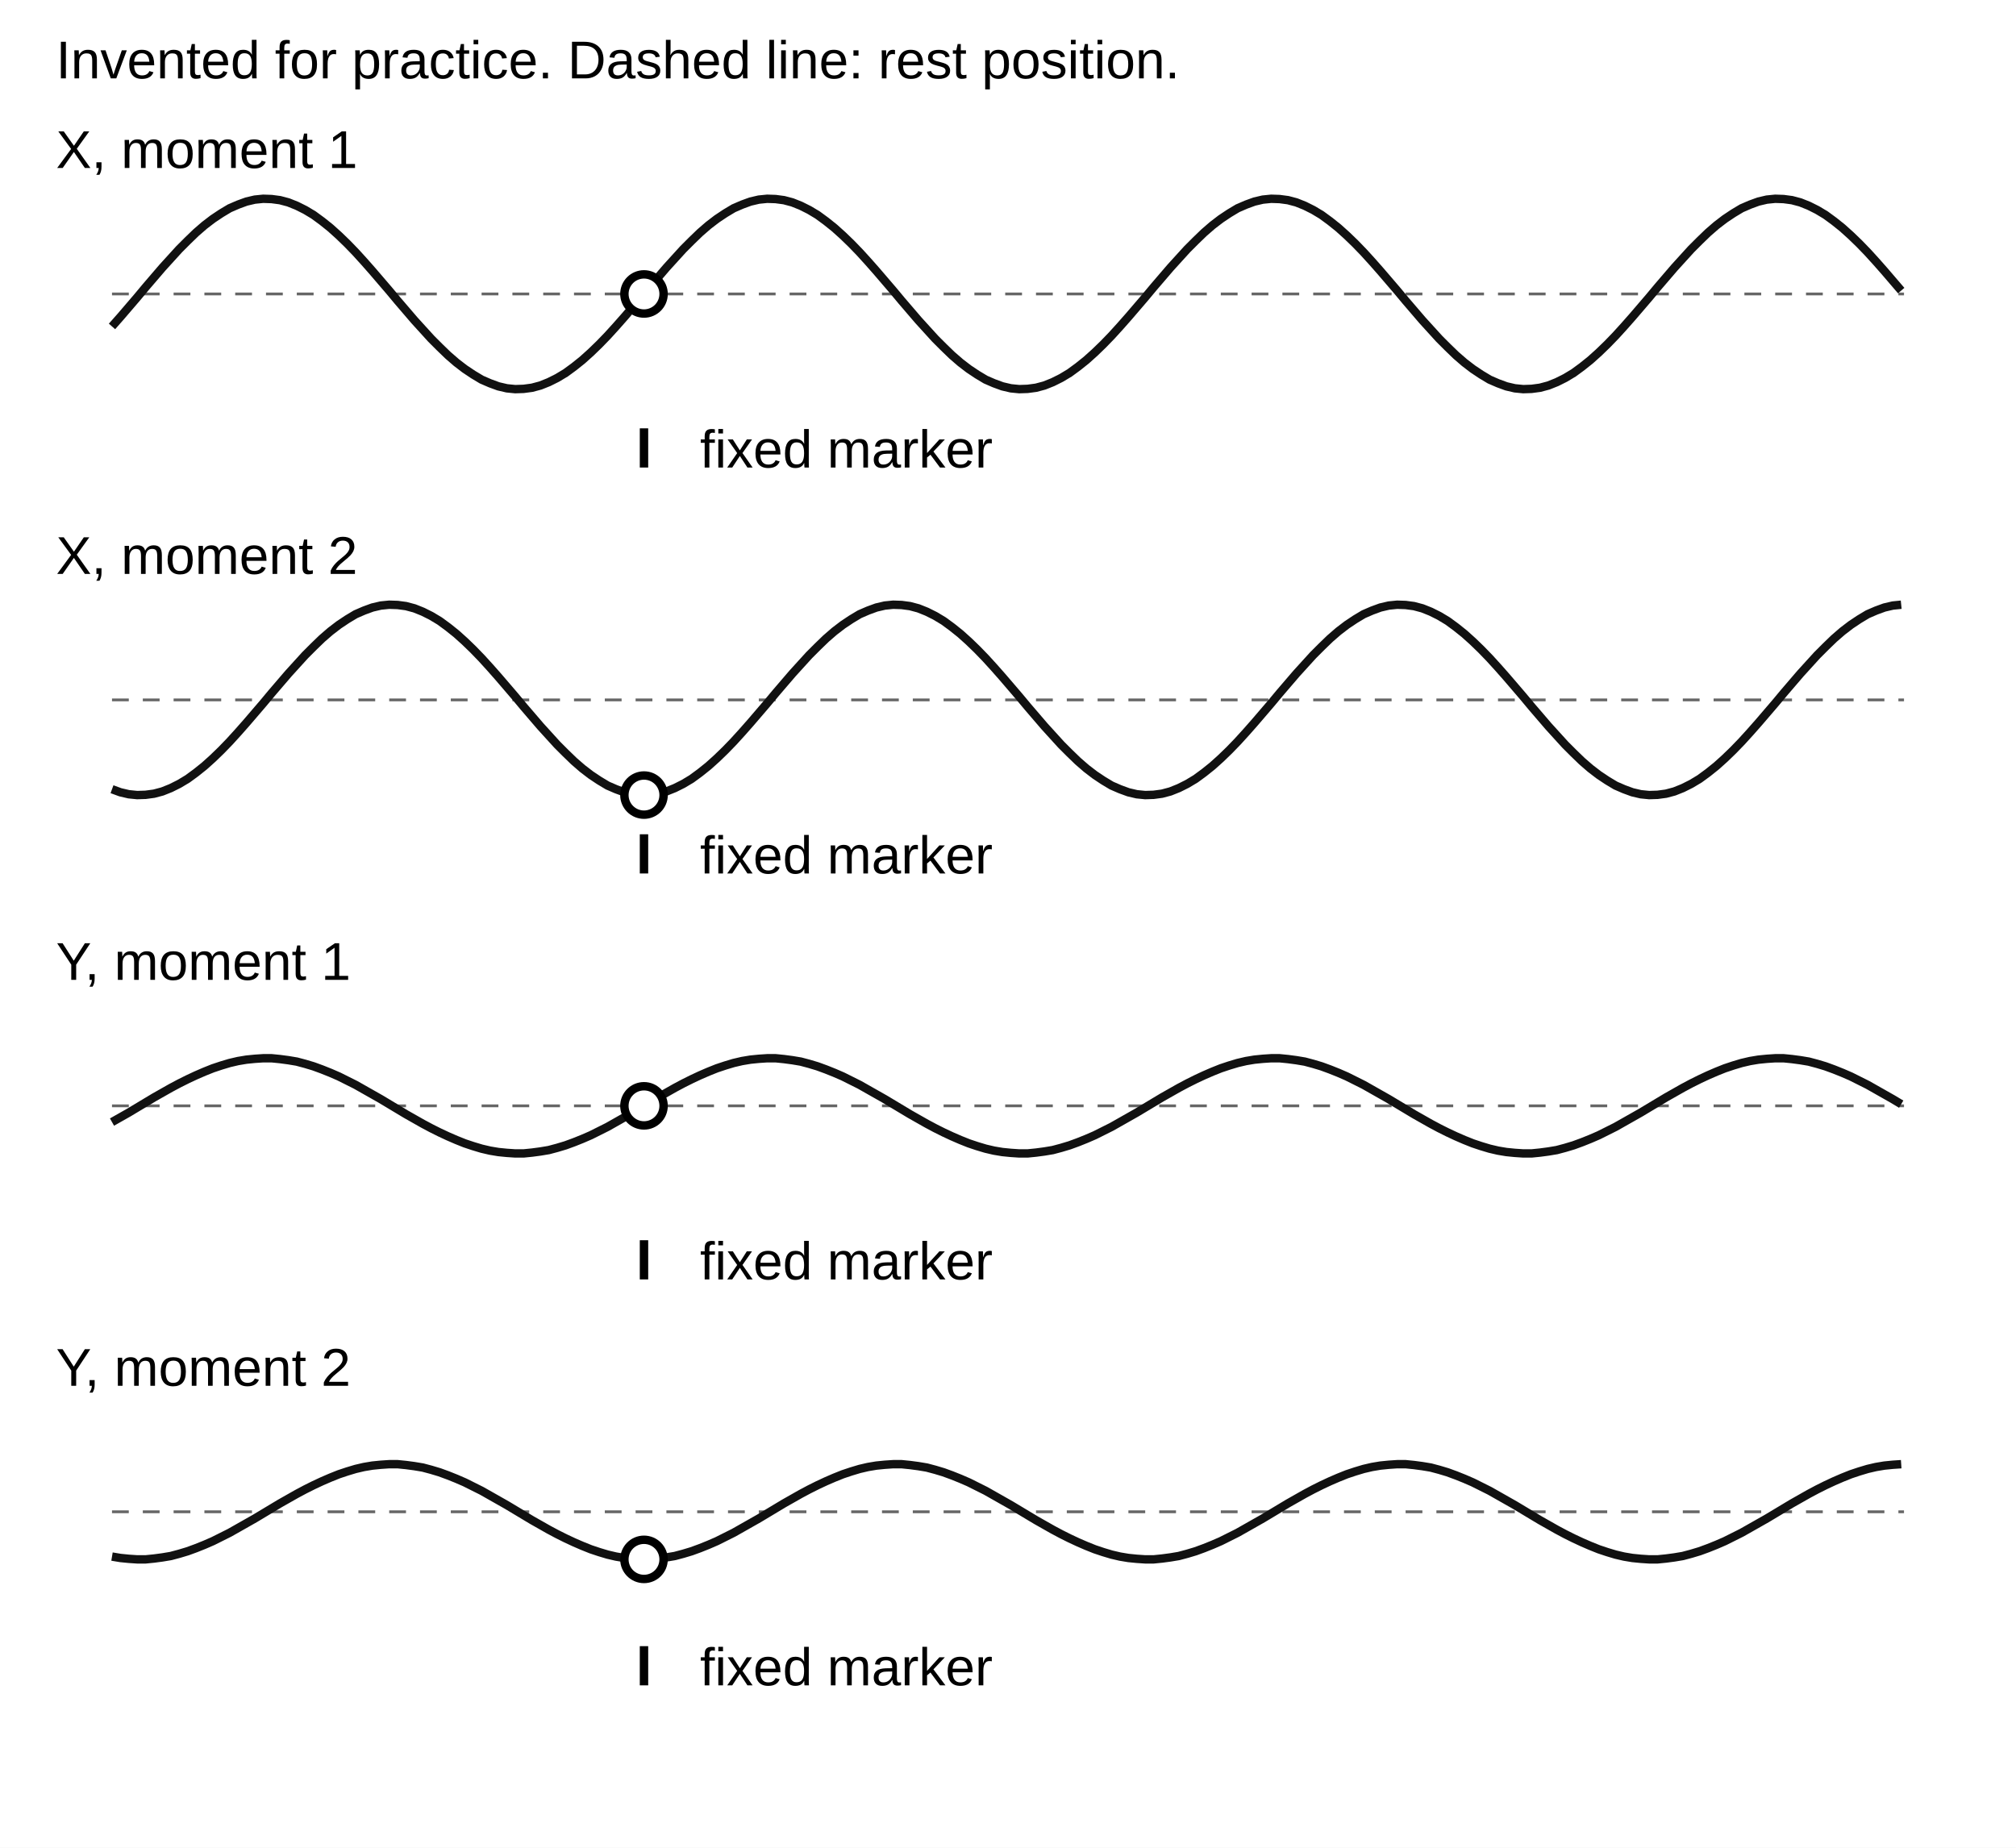
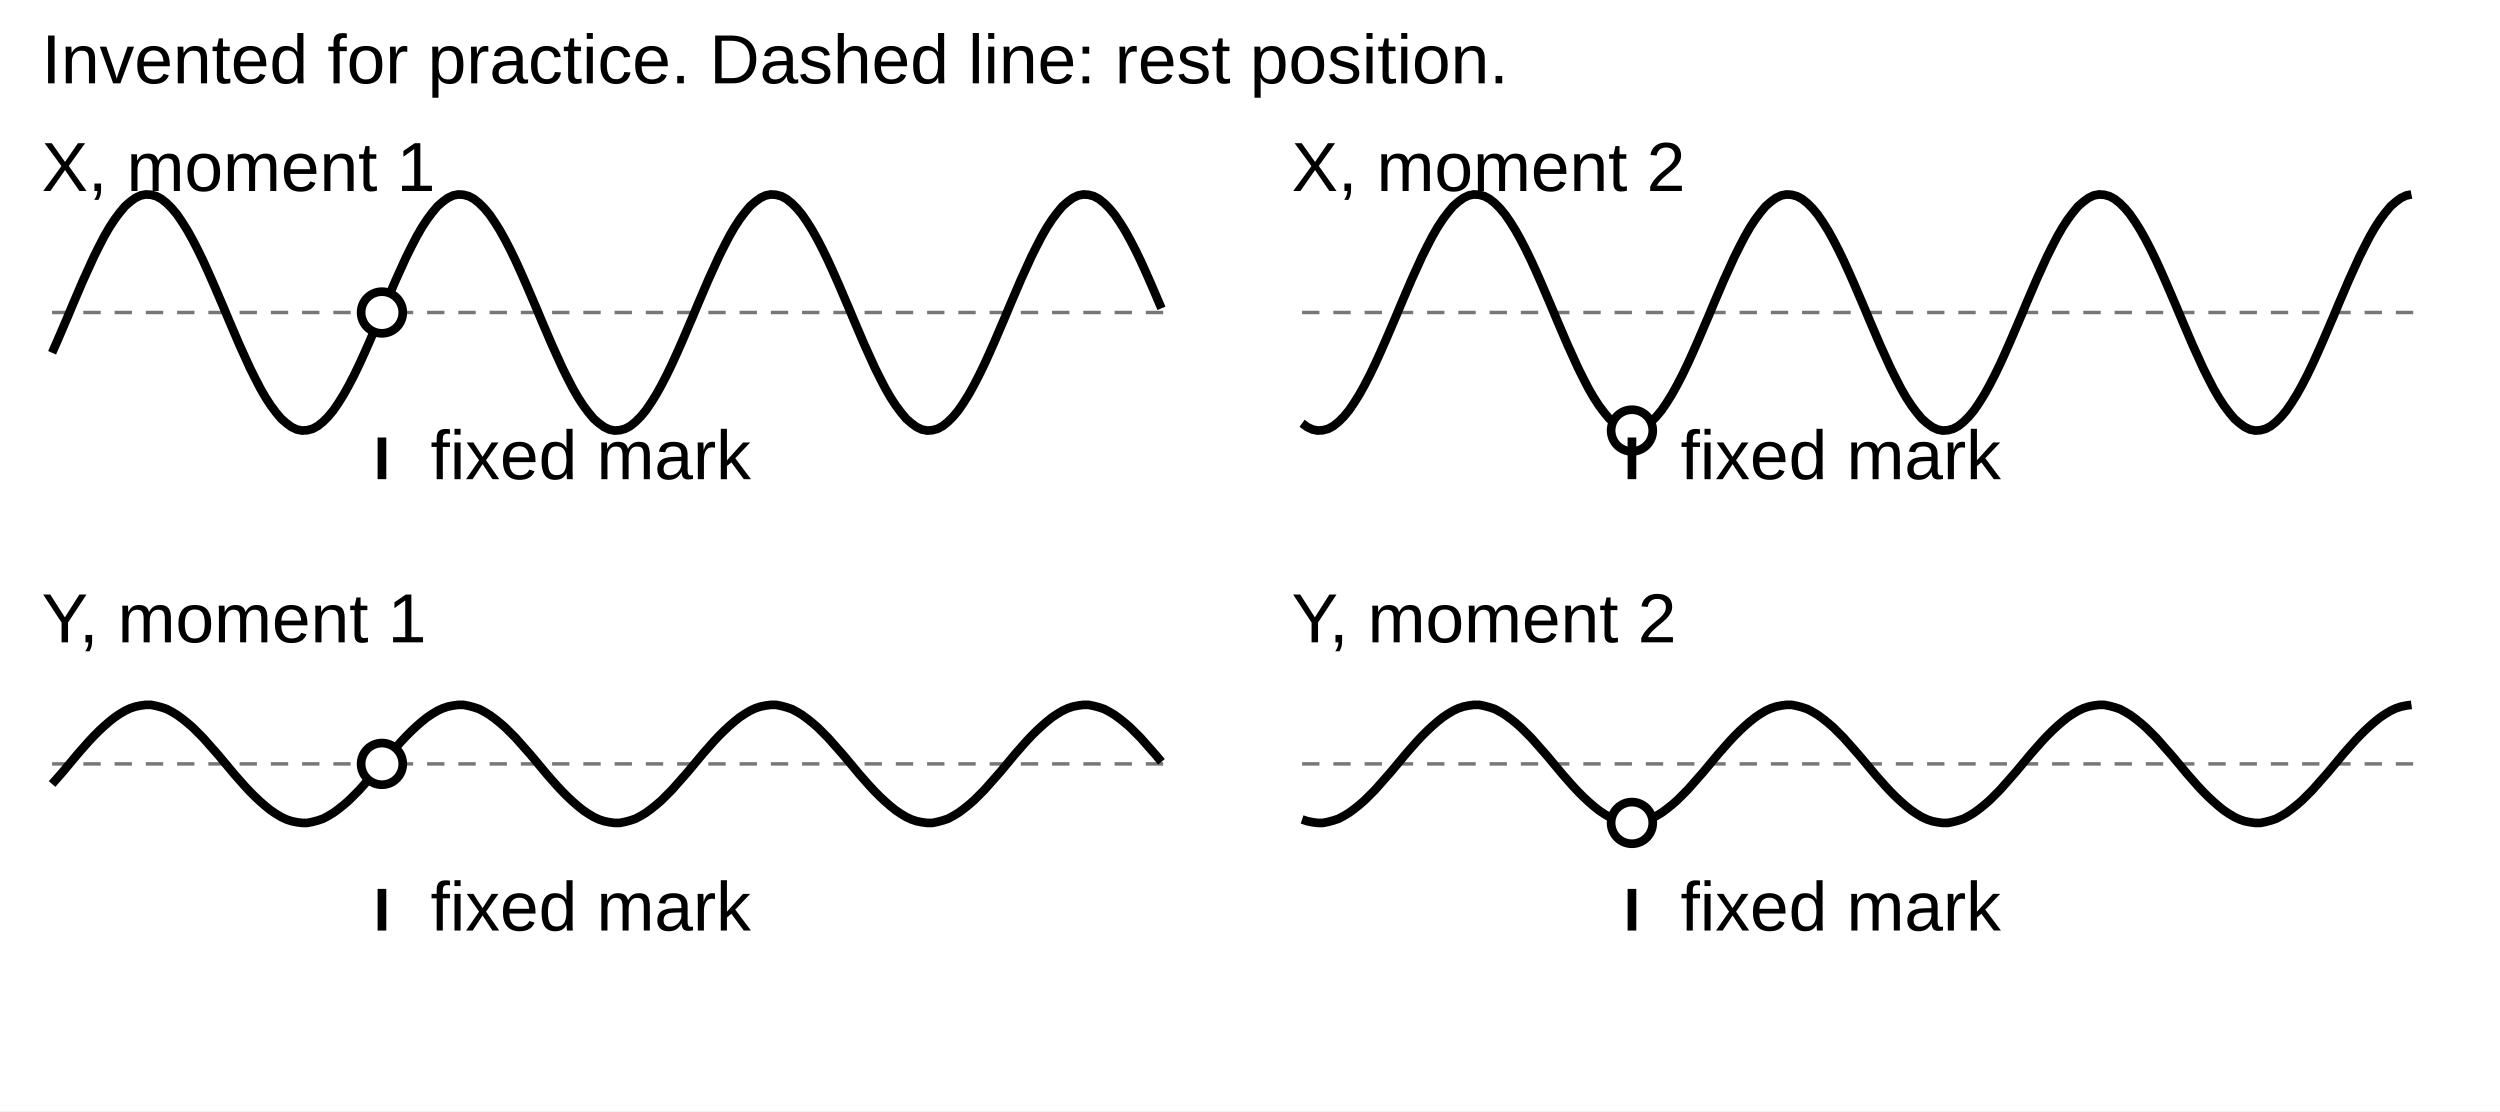
- <svg xmlns="http://www.w3.org/2000/svg" viewBox="0 0 720 660" role="img" aria-label="Original invented observation frames">
+ <svg xmlns="http://www.w3.org/2000/svg" viewBox="0 0 720 320" role="img" aria-label="Original invented observation frames">
  <rect width="100%" height="100%" fill="white" />
-   <g font-family="Arial,sans-serif" font-size="19" fill="black">
-     <text x="20" y="28">Invented for practice. Dashed line: rest position.</text>
-     <text x="20" y="60">X, moment 1</text>
-     <line x1="40" y1="105" x2="680" y2="105" stroke="#666" stroke-dasharray="6 5" />
-     <polyline points="40.0,116.6 43.0,113.2 46.0,109.7 49.0,106.2 52.0,102.6 55.0,99.1 58.0,95.6 61.0,92.3 64.0,89.0 67.0,86.0 70.0,83.1 73.0,80.5 76.0,78.2 79.0,76.2 82.0,74.4 85.0,73.1 88.0,72.0 91.0,71.3 94.0,71.0 97.0,71.1 100.0,71.5 103.0,72.3 106.0,73.5 109.0,75.0 112.0,76.8 115.0,79.0 118.0,81.4 121.0,84.1 124.0,87.0 127.0,90.1 130.0,93.4 133.0,96.8 136.0,100.3 139.0,103.8 142.0,107.4 145.0,110.9 148.0,114.4 151.0,117.7 154.0,121.0 157.0,124.0 160.0,126.9 163.0,129.5 166.0,131.8 169.0,133.8 172.0,135.6 175.0,136.9 178.0,138.0 181.0,138.7 184.0,139.0 187.0,138.9 190.0,138.5 193.0,137.7 196.0,136.5 199.0,135.0 202.0,133.2 205.0,131.0 208.0,128.6 211.0,125.9 214.0,123.0 217.0,119.9 220.0,116.6 223.0,113.2 226.0,109.7 229.0,106.2 232.0,102.6 235.0,99.1 238.0,95.6 241.0,92.3 244.0,89.0 247.0,86.0 250.0,83.1 253.0,80.5 256.0,78.2 259.0,76.2 262.0,74.4 265.0,73.1 268.0,72.0 271.0,71.3 274.0,71.0 277.0,71.1 280.0,71.5 283.0,72.3 286.0,73.5 289.0,75.0 292.0,76.8 295.0,79.0 298.0,81.4 301.0,84.1 304.0,87.0 307.0,90.1 310.0,93.4 313.0,96.8 316.0,100.3 319.0,103.8 322.0,107.4 325.0,110.9 328.0,114.4 331.0,117.7 334.0,121.0 337.0,124.0 340.0,126.9 343.0,129.5 346.0,131.8 349.0,133.8 352.0,135.6 355.0,136.9 358.0,138.0 361.0,138.7 364.0,139.0 367.0,138.9 370.0,138.5 373.0,137.7 376.0,136.5 379.0,135.0 382.0,133.2 385.0,131.0 388.0,128.6 391.0,125.9 394.0,123.0 397.0,119.9 400.0,116.6 403.0,113.2 406.0,109.7 409.0,106.2 412.0,102.6 415.0,99.1 418.0,95.6 421.0,92.3 424.0,89.0 427.0,86.0 430.0,83.1 433.0,80.5 436.0,78.2 439.0,76.2 442.0,74.4 445.0,73.1 448.0,72.0 451.0,71.3 454.0,71.0 457.0,71.1 460.0,71.5 463.0,72.3 466.0,73.5 469.0,75.0 472.0,76.8 475.0,79.0 478.0,81.4 481.0,84.1 484.0,87.0 487.0,90.1 490.0,93.4 493.0,96.8 496.0,100.3 499.0,103.8 502.0,107.4 505.0,110.9 508.0,114.4 511.0,117.7 514.0,121.0 517.0,124.0 520.0,126.9 523.0,129.5 526.0,131.8 529.0,133.8 532.0,135.6 535.0,136.9 538.0,138.0 541.0,138.7 544.0,139.0 547.0,138.9 550.0,138.5 553.0,137.7 556.0,136.5 559.0,135.0 562.0,133.2 565.0,131.0 568.0,128.6 571.0,125.9 574.0,123.0 577.0,119.9 580.0,116.6 583.0,113.2 586.0,109.7 589.0,106.2 592.0,102.6 595.0,99.1 598.0,95.6 601.0,92.3 604.0,89.0 607.0,86.0 610.0,83.1 613.0,80.5 616.0,78.2 619.0,76.2 622.0,74.4 625.0,73.1 628.0,72.0 631.0,71.3 634.0,71.0 637.0,71.1 640.0,71.5 643.0,72.3 646.0,73.5 649.0,75.0 652.0,76.8 655.0,79.0 658.0,81.4 661.0,84.1 664.0,87.0 667.0,90.1 670.0,93.4 673.0,96.8 676.0,100.3 679.0,103.8" fill="none" stroke="#111" stroke-width="3" />
-     <circle cx="230" cy="105.0" r="7" fill="white" stroke="black" stroke-width="3" />
-     <line x1="230" y1="153" x2="230" y2="167" stroke="black" stroke-width="3" />
-     <text x="250" y="167">fixed marker</text>
-     <text x="20" y="205">X, moment 2</text>
-     <line x1="40" y1="250" x2="680" y2="250" stroke="#666" stroke-dasharray="6 5" />
-     <polyline points="40.0,281.9 43.0,283.0 46.0,283.7 49.0,284.0 52.0,283.9 55.0,283.5 58.0,282.7 61.0,281.5 64.0,280.0 67.0,278.2 70.0,276.0 73.0,273.6 76.0,270.9 79.0,268.0 82.0,264.9 85.0,261.6 88.0,258.2 91.0,254.7 94.0,251.2 97.0,247.6 100.0,244.1 103.0,240.6 106.0,237.3 109.0,234.0 112.0,231.0 115.0,228.1 118.0,225.5 121.0,223.2 124.0,221.2 127.0,219.4 130.0,218.1 133.0,217.0 136.0,216.3 139.0,216.0 142.0,216.1 145.0,216.5 148.0,217.3 151.0,218.5 154.0,220.0 157.0,221.8 160.0,224.0 163.0,226.4 166.0,229.1 169.0,232.0 172.0,235.1 175.0,238.4 178.0,241.8 181.0,245.3 184.0,248.8 187.0,252.4 190.0,255.9 193.0,259.4 196.0,262.7 199.0,266.0 202.0,269.0 205.0,271.9 208.0,274.5 211.0,276.8 214.0,278.8 217.0,280.6 220.0,281.9 223.0,283.0 226.0,283.7 229.0,284.0 232.0,283.9 235.0,283.5 238.0,282.7 241.0,281.5 244.0,280.0 247.0,278.2 250.0,276.0 253.0,273.6 256.0,270.9 259.0,268.0 262.0,264.9 265.0,261.6 268.0,258.2 271.0,254.7 274.0,251.2 277.0,247.6 280.0,244.1 283.0,240.6 286.0,237.3 289.0,234.0 292.0,231.0 295.0,228.1 298.0,225.5 301.0,223.2 304.0,221.2 307.0,219.4 310.0,218.1 313.0,217.0 316.0,216.3 319.0,216.0 322.0,216.1 325.0,216.5 328.0,217.3 331.0,218.5 334.0,220.0 337.0,221.8 340.0,224.0 343.0,226.4 346.0,229.1 349.0,232.0 352.0,235.1 355.0,238.4 358.0,241.8 361.0,245.3 364.0,248.8 367.0,252.4 370.0,255.9 373.0,259.4 376.0,262.7 379.0,266.0 382.0,269.0 385.0,271.9 388.0,274.5 391.0,276.8 394.0,278.8 397.0,280.6 400.0,281.9 403.0,283.0 406.0,283.7 409.0,284.0 412.0,283.9 415.0,283.5 418.0,282.7 421.0,281.5 424.0,280.0 427.0,278.2 430.0,276.0 433.0,273.6 436.0,270.9 439.0,268.0 442.0,264.9 445.0,261.6 448.0,258.2 451.0,254.7 454.0,251.2 457.0,247.6 460.0,244.1 463.0,240.6 466.0,237.3 469.0,234.0 472.0,231.0 475.0,228.1 478.0,225.5 481.0,223.2 484.0,221.2 487.0,219.4 490.0,218.1 493.0,217.0 496.0,216.3 499.0,216.0 502.0,216.1 505.0,216.5 508.0,217.3 511.0,218.5 514.0,220.0 517.0,221.8 520.0,224.0 523.0,226.4 526.0,229.1 529.0,232.0 532.0,235.1 535.0,238.4 538.0,241.8 541.0,245.3 544.0,248.8 547.0,252.4 550.0,255.9 553.0,259.4 556.0,262.7 559.0,266.0 562.0,269.0 565.0,271.9 568.0,274.5 571.0,276.8 574.0,278.8 577.0,280.6 580.0,281.9 583.0,283.0 586.0,283.7 589.0,284.0 592.0,283.9 595.0,283.5 598.0,282.7 601.0,281.5 604.0,280.0 607.0,278.2 610.0,276.0 613.0,273.6 616.0,270.9 619.0,268.0 622.0,264.9 625.0,261.6 628.0,258.2 631.0,254.7 634.0,251.2 637.0,247.6 640.0,244.1 643.0,240.6 646.0,237.3 649.0,234.0 652.0,231.0 655.0,228.1 658.0,225.5 661.0,223.2 664.0,221.2 667.0,219.4 670.0,218.1 673.0,217.0 676.0,216.3 679.0,216.0" fill="none" stroke="#111" stroke-width="3" />
-     <circle cx="230" cy="284.0" r="7" fill="white" stroke="black" stroke-width="3" />
-     <line x1="230" y1="298" x2="230" y2="312" stroke="black" stroke-width="3" />
-     <text x="250" y="312">fixed marker</text>
-     <text x="20" y="350">Y, moment 1</text>
-     <line x1="40" y1="395" x2="680" y2="395" stroke="#666" stroke-dasharray="6 5" />
-     <polyline points="40.0,400.8 43.0,399.1 46.0,397.4 49.0,395.6 52.0,393.8 55.0,392.0 58.0,390.3 61.0,388.6 64.0,387.0 67.0,385.5 70.0,384.1 73.0,382.8 76.0,381.6 79.0,380.6 82.0,379.7 85.0,379.0 88.0,378.5 91.0,378.2 94.0,378.0 97.0,378.0 100.0,378.3 103.0,378.7 106.0,379.2 109.0,380.0 112.0,380.9 115.0,382.0 118.0,383.2 121.0,384.5 124.0,386.0 127.0,387.5 130.0,389.2 133.0,390.9 136.0,392.6 139.0,394.4 142.0,396.2 145.0,398.0 148.0,399.7 151.0,401.4 154.0,403.0 157.0,404.5 160.0,405.9 163.0,407.2 166.0,408.4 169.0,409.4 172.0,410.3 175.0,411.0 178.0,411.5 181.0,411.8 184.0,412.0 187.0,412.0 190.0,411.7 193.0,411.3 196.0,410.8 199.0,410.0 202.0,409.1 205.0,408.0 208.0,406.8 211.0,405.5 214.0,404.0 217.0,402.5 220.0,400.8 223.0,399.1 226.0,397.4 229.0,395.6 232.0,393.8 235.0,392.0 238.0,390.3 241.0,388.6 244.0,387.0 247.0,385.5 250.0,384.1 253.0,382.8 256.0,381.6 259.0,380.6 262.0,379.7 265.0,379.0 268.0,378.5 271.0,378.2 274.0,378.0 277.0,378.0 280.0,378.3 283.0,378.7 286.0,379.2 289.0,380.0 292.0,380.9 295.0,382.0 298.0,383.2 301.0,384.5 304.0,386.0 307.0,387.5 310.0,389.2 313.0,390.9 316.0,392.6 319.0,394.4 322.0,396.2 325.0,398.0 328.0,399.7 331.0,401.4 334.0,403.0 337.0,404.5 340.0,405.9 343.0,407.2 346.0,408.4 349.0,409.4 352.0,410.3 355.0,411.0 358.0,411.5 361.0,411.8 364.0,412.0 367.0,412.0 370.0,411.7 373.0,411.3 376.0,410.8 379.0,410.0 382.0,409.1 385.0,408.0 388.0,406.8 391.0,405.5 394.0,404.0 397.0,402.5 400.0,400.8 403.0,399.1 406.0,397.4 409.0,395.6 412.0,393.8 415.0,392.0 418.0,390.3 421.0,388.6 424.0,387.0 427.0,385.5 430.0,384.1 433.0,382.8 436.0,381.6 439.0,380.6 442.0,379.7 445.0,379.0 448.0,378.5 451.0,378.2 454.0,378.0 457.0,378.0 460.0,378.3 463.0,378.7 466.0,379.2 469.0,380.0 472.0,380.9 475.0,382.0 478.0,383.2 481.0,384.5 484.0,386.0 487.0,387.5 490.0,389.2 493.0,390.9 496.0,392.6 499.0,394.4 502.0,396.2 505.0,398.0 508.0,399.7 511.0,401.4 514.0,403.0 517.0,404.5 520.0,405.9 523.0,407.2 526.0,408.4 529.0,409.4 532.0,410.3 535.0,411.0 538.0,411.5 541.0,411.8 544.0,412.0 547.0,412.0 550.0,411.7 553.0,411.3 556.0,410.8 559.0,410.0 562.0,409.1 565.0,408.0 568.0,406.8 571.0,405.5 574.0,404.0 577.0,402.5 580.0,400.8 583.0,399.1 586.0,397.4 589.0,395.6 592.0,393.8 595.0,392.0 598.0,390.3 601.0,388.6 604.0,387.0 607.0,385.5 610.0,384.1 613.0,382.8 616.0,381.6 619.0,380.6 622.0,379.7 625.0,379.0 628.0,378.5 631.0,378.2 634.0,378.0 637.0,378.0 640.0,378.3 643.0,378.7 646.0,379.2 649.0,380.0 652.0,380.9 655.0,382.0 658.0,383.2 661.0,384.5 664.0,386.0 667.0,387.5 670.0,389.2 673.0,390.9 676.0,392.6 679.0,394.4" fill="none" stroke="#111" stroke-width="3" />
-     <circle cx="230" cy="395.0" r="7" fill="white" stroke="black" stroke-width="3" />
-     <line x1="230" y1="443" x2="230" y2="457" stroke="black" stroke-width="3" />
-     <text x="250" y="457">fixed marker</text>
-     <text x="20" y="495">Y, moment 2</text>
-     <line x1="40" y1="540" x2="680" y2="540" stroke="#666" stroke-dasharray="6 5" />
-     <polyline points="40.0,556.0 43.0,556.5 46.0,556.8 49.0,557.0 52.0,557.0 55.0,556.7 58.0,556.3 61.0,555.8 64.0,555.0 67.0,554.1 70.0,553.0 73.0,551.8 76.0,550.5 79.0,549.0 82.0,547.5 85.0,545.8 88.0,544.1 91.0,542.4 94.0,540.6 97.0,538.8 100.0,537.0 103.0,535.3 106.0,533.6 109.0,532.0 112.0,530.5 115.0,529.1 118.0,527.8 121.0,526.6 124.0,525.6 127.0,524.7 130.0,524.0 133.0,523.5 136.0,523.2 139.0,523.0 142.0,523.0 145.0,523.3 148.0,523.7 151.0,524.2 154.0,525.0 157.0,525.9 160.0,527.0 163.0,528.2 166.0,529.5 169.0,531.0 172.0,532.5 175.0,534.2 178.0,535.9 181.0,537.6 184.0,539.4 187.0,541.2 190.0,543.0 193.0,544.7 196.0,546.4 199.0,548.0 202.0,549.5 205.0,550.9 208.0,552.2 211.0,553.4 214.0,554.4 217.0,555.3 220.0,556.0 223.0,556.5 226.0,556.8 229.0,557.0 232.0,557.0 235.0,556.7 238.0,556.3 241.0,555.8 244.0,555.0 247.0,554.1 250.0,553.0 253.0,551.8 256.0,550.5 259.0,549.0 262.0,547.5 265.0,545.8 268.0,544.1 271.0,542.4 274.0,540.6 277.0,538.8 280.0,537.0 283.0,535.3 286.0,533.6 289.0,532.0 292.0,530.5 295.0,529.1 298.0,527.8 301.0,526.6 304.0,525.6 307.0,524.7 310.0,524.0 313.0,523.5 316.0,523.2 319.0,523.0 322.0,523.0 325.0,523.3 328.0,523.7 331.0,524.2 334.0,525.0 337.0,525.9 340.0,527.0 343.0,528.2 346.0,529.5 349.0,531.0 352.0,532.5 355.0,534.2 358.0,535.9 361.0,537.6 364.0,539.4 367.0,541.2 370.0,543.0 373.0,544.7 376.0,546.4 379.0,548.0 382.0,549.5 385.0,550.9 388.0,552.2 391.0,553.4 394.0,554.4 397.0,555.3 400.0,556.0 403.0,556.5 406.0,556.8 409.0,557.0 412.0,557.0 415.0,556.7 418.0,556.3 421.0,555.8 424.0,555.0 427.0,554.1 430.0,553.0 433.0,551.8 436.0,550.5 439.0,549.0 442.0,547.5 445.0,545.8 448.0,544.1 451.0,542.4 454.0,540.6 457.0,538.8 460.0,537.0 463.0,535.3 466.0,533.6 469.0,532.0 472.0,530.5 475.0,529.1 478.0,527.8 481.0,526.6 484.0,525.6 487.0,524.7 490.0,524.0 493.0,523.5 496.0,523.2 499.0,523.0 502.0,523.0 505.0,523.3 508.0,523.7 511.0,524.2 514.0,525.0 517.0,525.9 520.0,527.0 523.0,528.2 526.0,529.5 529.0,531.0 532.0,532.5 535.0,534.2 538.0,535.9 541.0,537.6 544.0,539.4 547.0,541.2 550.0,543.0 553.0,544.7 556.0,546.4 559.0,548.0 562.0,549.5 565.0,550.9 568.0,552.2 571.0,553.4 574.0,554.4 577.0,555.3 580.0,556.0 583.0,556.5 586.0,556.8 589.0,557.0 592.0,557.0 595.0,556.7 598.0,556.3 601.0,555.8 604.0,555.0 607.0,554.1 610.0,553.0 613.0,551.8 616.0,550.5 619.0,549.0 622.0,547.5 625.0,545.8 628.0,544.1 631.0,542.4 634.0,540.6 637.0,538.8 640.0,537.0 643.0,535.3 646.0,533.6 649.0,532.0 652.0,530.5 655.0,529.1 658.0,527.8 661.0,526.6 664.0,525.6 667.0,524.7 670.0,524.0 673.0,523.5 676.0,523.2 679.0,523.0" fill="none" stroke="#111" stroke-width="3" />
-     <circle cx="230" cy="557.0" r="7" fill="white" stroke="black" stroke-width="3" />
-     <line x1="230" y1="588" x2="230" y2="602" stroke="black" stroke-width="3" />
-     <text x="250" y="602">fixed marker</text>
+   <g font-family="Arial,sans-serif" font-size="20" fill="black">
+     <text x="12" y="24">Invented for practice. Dashed line: rest position.</text>
+     <text x="12" y="55">X, moment 1</text>
+     <line x1="15" y1="90" x2="335" y2="90" stroke="#777" stroke-dasharray="5 4" />
+     <polyline points="15.0,101.6 16.5,98.2 18.0,94.7 19.5,91.2 21.0,87.6 22.5,84.1 24.0,80.6 25.5,77.3 27.0,74.0 28.5,71.0 30.0,68.1 31.5,65.5 33.0,63.2 34.5,61.2 36.0,59.4 37.5,58.1 39.0,57.0 40.5,56.3 42.0,56.0 43.5,56.1 45.0,56.5 46.5,57.3 48.0,58.5 49.5,60.0 51.0,61.8 52.5,64.0 54.0,66.4 55.5,69.1 57.0,72.0 58.5,75.1 60.0,78.4 61.5,81.8 63.0,85.3 64.5,88.8 66.0,92.4 67.5,95.9 69.0,99.4 70.5,102.7 72.0,106.0 73.5,109.0 75.0,111.9 76.5,114.5 78.0,116.8 79.5,118.8 81.0,120.6 82.5,121.9 84.0,123.0 85.5,123.7 87.0,124.0 88.5,123.9 90.0,123.5 91.5,122.7 93.0,121.5 94.5,120.0 96.0,118.2 97.5,116.0 99.0,113.6 100.5,110.9 102.0,108.0 103.5,104.9 105.0,101.6 106.5,98.2 108.0,94.7 109.5,91.2 111.0,87.6 112.5,84.1 114.0,80.6 115.5,77.3 117.0,74.0 118.5,71.0 120.0,68.1 121.5,65.5 123.0,63.2 124.5,61.2 126.0,59.4 127.5,58.1 129.0,57.0 130.5,56.3 132.0,56.0 133.5,56.1 135.0,56.5 136.5,57.3 138.0,58.5 139.5,60.0 141.0,61.8 142.5,64.0 144.0,66.4 145.5,69.1 147.0,72.0 148.5,75.1 150.0,78.4 151.5,81.8 153.0,85.3 154.5,88.8 156.0,92.4 157.5,95.9 159.0,99.4 160.5,102.7 162.0,106.0 163.5,109.0 165.0,111.9 166.5,114.5 168.0,116.8 169.5,118.8 171.0,120.6 172.5,121.9 174.0,123.0 175.5,123.7 177.0,124.0 178.5,123.9 180.0,123.5 181.5,122.7 183.0,121.5 184.5,120.0 186.0,118.2 187.5,116.0 189.0,113.6 190.5,110.9 192.0,108.0 193.5,104.9 195.0,101.6 196.5,98.2 198.0,94.7 199.5,91.2 201.0,87.6 202.5,84.1 204.0,80.6 205.5,77.3 207.0,74.0 208.5,71.0 210.0,68.1 211.5,65.5 213.0,63.2 214.5,61.2 216.0,59.4 217.5,58.1 219.0,57.0 220.5,56.3 222.0,56.0 223.5,56.1 225.0,56.5 226.5,57.3 228.0,58.5 229.5,60.0 231.0,61.8 232.5,64.0 234.0,66.4 235.5,69.1 237.0,72.0 238.5,75.1 240.0,78.4 241.5,81.8 243.0,85.3 244.5,88.8 246.0,92.4 247.5,95.9 249.0,99.4 250.5,102.7 252.0,106.0 253.5,109.0 255.0,111.9 256.5,114.5 258.0,116.8 259.5,118.8 261.0,120.6 262.5,121.9 264.0,123.0 265.5,123.7 267.0,124.0 268.5,123.9 270.0,123.5 271.5,122.7 273.0,121.5 274.5,120.0 276.0,118.2 277.5,116.0 279.0,113.6 280.5,110.9 282.0,108.0 283.5,104.9 285.0,101.6 286.5,98.2 288.0,94.7 289.5,91.2 291.0,87.6 292.5,84.1 294.0,80.6 295.5,77.3 297.0,74.0 298.5,71.0 300.0,68.1 301.5,65.5 303.0,63.2 304.5,61.2 306.0,59.4 307.5,58.1 309.0,57.0 310.5,56.3 312.0,56.0 313.5,56.1 315.0,56.5 316.5,57.3 318.0,58.5 319.5,60.0 321.0,61.8 322.5,64.0 324.0,66.4 325.5,69.1 327.0,72.0 328.5,75.1 330.0,78.4 331.5,81.8 333.0,85.3 334.5,88.8" fill="none" stroke="black" stroke-width="2.5" />
+     <circle cx="110" cy="90.0" r="6" fill="white" stroke="black" stroke-width="2.5" />
+     <line x1="110" y1="126" x2="110" y2="138" stroke="black" stroke-width="2.5" />
+     <text x="124" y="138">fixed mark</text>
+     <text x="372" y="55">X, moment 2</text>
+     <line x1="375" y1="90" x2="695" y2="90" stroke="#777" stroke-dasharray="5 4" />
+     <polyline points="375.0,121.9 376.5,123.0 378.0,123.7 379.5,124.0 381.0,123.9 382.5,123.5 384.0,122.7 385.5,121.5 387.0,120.0 388.5,118.2 390.0,116.0 391.5,113.6 393.0,110.9 394.5,108.0 396.0,104.9 397.5,101.6 399.0,98.2 400.5,94.7 402.0,91.2 403.5,87.6 405.0,84.1 406.5,80.6 408.0,77.3 409.5,74.0 411.0,71.0 412.5,68.1 414.0,65.5 415.5,63.2 417.0,61.2 418.5,59.4 420.0,58.1 421.5,57.0 423.0,56.3 424.5,56.0 426.0,56.1 427.5,56.5 429.0,57.3 430.5,58.5 432.0,60.0 433.5,61.8 435.0,64.0 436.5,66.4 438.0,69.1 439.5,72.0 441.0,75.1 442.5,78.4 444.0,81.8 445.5,85.3 447.0,88.8 448.5,92.4 450.0,95.9 451.5,99.4 453.0,102.7 454.5,106.0 456.0,109.0 457.5,111.9 459.0,114.5 460.5,116.8 462.0,118.8 463.5,120.6 465.0,121.9 466.5,123.0 468.0,123.7 469.5,124.0 471.0,123.9 472.5,123.5 474.0,122.7 475.5,121.5 477.0,120.0 478.5,118.2 480.0,116.0 481.5,113.6 483.0,110.9 484.5,108.0 486.0,104.9 487.5,101.6 489.0,98.2 490.5,94.7 492.0,91.2 493.5,87.6 495.0,84.1 496.5,80.6 498.0,77.3 499.5,74.0 501.0,71.0 502.5,68.1 504.0,65.5 505.5,63.2 507.0,61.2 508.5,59.4 510.0,58.1 511.5,57.0 513.0,56.3 514.5,56.0 516.0,56.1 517.5,56.5 519.0,57.3 520.5,58.5 522.0,60.0 523.5,61.8 525.0,64.0 526.5,66.4 528.0,69.1 529.5,72.0 531.0,75.1 532.5,78.4 534.0,81.8 535.5,85.3 537.0,88.8 538.5,92.4 540.0,95.9 541.5,99.4 543.0,102.7 544.5,106.0 546.0,109.0 547.5,111.9 549.0,114.5 550.5,116.8 552.0,118.8 553.5,120.6 555.0,121.9 556.5,123.0 558.0,123.7 559.5,124.0 561.0,123.9 562.5,123.5 564.0,122.7 565.5,121.5 567.0,120.0 568.5,118.2 570.0,116.0 571.5,113.6 573.0,110.9 574.5,108.0 576.0,104.9 577.5,101.6 579.0,98.2 580.5,94.7 582.0,91.2 583.5,87.6 585.0,84.1 586.5,80.6 588.0,77.3 589.5,74.0 591.0,71.0 592.5,68.1 594.0,65.5 595.5,63.2 597.0,61.2 598.5,59.4 600.0,58.1 601.5,57.0 603.0,56.3 604.5,56.0 606.0,56.1 607.5,56.5 609.0,57.3 610.5,58.5 612.0,60.0 613.5,61.8 615.0,64.0 616.5,66.4 618.0,69.1 619.5,72.0 621.0,75.1 622.5,78.4 624.0,81.8 625.5,85.3 627.0,88.8 628.5,92.4 630.0,95.9 631.5,99.4 633.0,102.7 634.5,106.0 636.0,109.0 637.5,111.9 639.0,114.5 640.5,116.8 642.0,118.8 643.5,120.6 645.0,121.9 646.5,123.0 648.0,123.7 649.5,124.0 651.0,123.9 652.5,123.5 654.0,122.7 655.5,121.5 657.0,120.0 658.5,118.2 660.0,116.0 661.5,113.6 663.0,110.9 664.5,108.0 666.0,104.9 667.5,101.6 669.0,98.2 670.5,94.7 672.0,91.2 673.5,87.6 675.0,84.1 676.5,80.6 678.0,77.3 679.5,74.0 681.0,71.0 682.5,68.1 684.0,65.5 685.5,63.2 687.0,61.2 688.5,59.4 690.0,58.1 691.5,57.0 693.0,56.3 694.5,56.0" fill="none" stroke="black" stroke-width="2.5" />
+     <circle cx="470" cy="124.0" r="6" fill="white" stroke="black" stroke-width="2.5" />
+     <line x1="470" y1="126" x2="470" y2="138" stroke="black" stroke-width="2.5" />
+     <text x="484" y="138">fixed mark</text>
+     <text x="12" y="185">Y, moment 1</text>
+     <line x1="15" y1="220" x2="335" y2="220" stroke="#777" stroke-dasharray="5 4" />
+     <polyline points="15.0,225.8 16.5,224.1 18.0,222.4 19.5,220.6 21.0,218.8 22.5,217.0 24.0,215.3 25.5,213.6 27.0,212.0 28.5,210.5 30.0,209.1 31.5,207.8 33.0,206.6 34.5,205.6 36.0,204.7 37.5,204.0 39.0,203.5 40.5,203.2 42.0,203.0 43.5,203.0 45.0,203.3 46.5,203.7 48.0,204.2 49.5,205.0 51.0,205.9 52.5,207.0 54.0,208.2 55.5,209.5 57.0,211.0 58.5,212.5 60.0,214.2 61.5,215.9 63.0,217.6 64.5,219.4 66.0,221.2 67.5,223.0 69.0,224.7 70.5,226.4 72.0,228.0 73.5,229.5 75.0,230.9 76.5,232.2 78.0,233.4 79.5,234.4 81.0,235.3 82.5,236.0 84.0,236.5 85.5,236.8 87.0,237.0 88.5,237.0 90.0,236.7 91.5,236.3 93.0,235.8 94.5,235.0 96.0,234.1 97.5,233.0 99.0,231.8 100.5,230.5 102.0,229.0 103.5,227.5 105.0,225.8 106.5,224.1 108.0,222.4 109.5,220.6 111.0,218.8 112.5,217.0 114.0,215.3 115.5,213.6 117.0,212.0 118.5,210.5 120.0,209.1 121.5,207.8 123.0,206.6 124.5,205.6 126.0,204.7 127.5,204.0 129.0,203.5 130.5,203.2 132.0,203.0 133.5,203.0 135.0,203.3 136.5,203.7 138.0,204.2 139.5,205.0 141.0,205.9 142.5,207.0 144.0,208.2 145.5,209.5 147.0,211.0 148.5,212.5 150.0,214.2 151.5,215.9 153.0,217.6 154.5,219.4 156.0,221.2 157.5,223.0 159.0,224.7 160.5,226.4 162.0,228.0 163.5,229.5 165.0,230.9 166.5,232.2 168.0,233.4 169.5,234.4 171.0,235.3 172.5,236.0 174.0,236.5 175.5,236.8 177.0,237.0 178.5,237.0 180.0,236.7 181.5,236.3 183.0,235.8 184.5,235.0 186.0,234.1 187.5,233.0 189.0,231.8 190.5,230.5 192.0,229.0 193.5,227.5 195.0,225.8 196.5,224.1 198.0,222.4 199.5,220.6 201.0,218.8 202.5,217.0 204.0,215.3 205.5,213.6 207.0,212.0 208.5,210.5 210.0,209.1 211.5,207.8 213.0,206.6 214.5,205.6 216.0,204.7 217.5,204.0 219.0,203.5 220.5,203.2 222.0,203.0 223.5,203.0 225.0,203.3 226.5,203.7 228.0,204.2 229.5,205.0 231.0,205.9 232.5,207.0 234.0,208.2 235.5,209.5 237.0,211.0 238.5,212.5 240.0,214.2 241.5,215.9 243.0,217.6 244.5,219.4 246.0,221.2 247.5,223.0 249.0,224.7 250.5,226.4 252.0,228.0 253.5,229.5 255.0,230.9 256.5,232.2 258.0,233.4 259.5,234.4 261.0,235.3 262.5,236.0 264.0,236.5 265.5,236.8 267.0,237.0 268.5,237.0 270.0,236.7 271.5,236.3 273.0,235.8 274.5,235.0 276.0,234.1 277.5,233.0 279.0,231.8 280.5,230.5 282.0,229.0 283.5,227.5 285.0,225.8 286.5,224.1 288.0,222.4 289.5,220.6 291.0,218.8 292.5,217.0 294.0,215.3 295.5,213.6 297.0,212.0 298.5,210.5 300.0,209.1 301.5,207.8 303.0,206.6 304.5,205.6 306.0,204.7 307.5,204.0 309.0,203.5 310.5,203.2 312.0,203.0 313.5,203.0 315.0,203.3 316.5,203.7 318.0,204.2 319.5,205.0 321.0,205.9 322.5,207.0 324.0,208.2 325.5,209.5 327.0,211.0 328.5,212.5 330.0,214.2 331.5,215.9 333.0,217.6 334.5,219.4" fill="none" stroke="black" stroke-width="2.5" />
+     <circle cx="110" cy="220.0" r="6" fill="white" stroke="black" stroke-width="2.5" />
+     <line x1="110" y1="256" x2="110" y2="268" stroke="black" stroke-width="2.5" />
+     <text x="124" y="268">fixed mark</text>
+     <text x="372" y="185">Y, moment 2</text>
+     <line x1="375" y1="220" x2="695" y2="220" stroke="#777" stroke-dasharray="5 4" />
+     <polyline points="375.0,236.0 376.5,236.5 378.0,236.8 379.5,237.0 381.0,237.0 382.5,236.7 384.0,236.3 385.5,235.8 387.0,235.0 388.5,234.1 390.0,233.0 391.5,231.8 393.0,230.5 394.5,229.0 396.0,227.5 397.5,225.8 399.0,224.1 400.5,222.4 402.0,220.6 403.5,218.8 405.0,217.0 406.5,215.3 408.0,213.6 409.5,212.0 411.0,210.5 412.5,209.1 414.0,207.8 415.5,206.6 417.0,205.6 418.5,204.7 420.0,204.0 421.5,203.5 423.0,203.2 424.5,203.0 426.0,203.0 427.5,203.3 429.0,203.7 430.5,204.2 432.0,205.0 433.5,205.9 435.0,207.0 436.5,208.2 438.0,209.5 439.5,211.0 441.0,212.5 442.5,214.2 444.0,215.9 445.5,217.6 447.0,219.4 448.5,221.2 450.0,223.0 451.5,224.7 453.0,226.4 454.5,228.0 456.0,229.5 457.5,230.9 459.0,232.2 460.5,233.4 462.0,234.4 463.5,235.3 465.0,236.0 466.5,236.5 468.0,236.8 469.5,237.0 471.0,237.0 472.5,236.7 474.0,236.3 475.5,235.8 477.0,235.0 478.5,234.1 480.0,233.0 481.5,231.8 483.0,230.5 484.5,229.0 486.0,227.5 487.5,225.8 489.0,224.1 490.5,222.4 492.0,220.6 493.5,218.8 495.0,217.0 496.5,215.3 498.0,213.6 499.5,212.0 501.0,210.5 502.5,209.1 504.0,207.8 505.5,206.6 507.0,205.6 508.5,204.7 510.0,204.0 511.5,203.5 513.0,203.2 514.5,203.0 516.0,203.0 517.5,203.3 519.0,203.7 520.5,204.2 522.0,205.0 523.5,205.9 525.0,207.0 526.5,208.2 528.0,209.5 529.5,211.0 531.0,212.5 532.5,214.2 534.0,215.9 535.5,217.6 537.0,219.4 538.5,221.2 540.0,223.0 541.5,224.7 543.0,226.4 544.5,228.0 546.0,229.5 547.5,230.9 549.0,232.2 550.5,233.4 552.0,234.4 553.5,235.3 555.0,236.0 556.5,236.5 558.0,236.8 559.5,237.0 561.0,237.0 562.5,236.7 564.0,236.3 565.5,235.8 567.0,235.0 568.5,234.1 570.0,233.0 571.5,231.8 573.0,230.5 574.5,229.0 576.0,227.5 577.5,225.8 579.0,224.1 580.5,222.4 582.0,220.6 583.5,218.8 585.0,217.0 586.5,215.3 588.0,213.6 589.5,212.0 591.0,210.5 592.5,209.1 594.0,207.8 595.5,206.6 597.0,205.6 598.5,204.7 600.0,204.0 601.5,203.5 603.0,203.2 604.5,203.0 606.0,203.0 607.5,203.3 609.0,203.7 610.5,204.2 612.0,205.0 613.5,205.9 615.0,207.0 616.5,208.2 618.0,209.5 619.5,211.0 621.0,212.5 622.5,214.2 624.0,215.9 625.5,217.6 627.0,219.4 628.5,221.2 630.0,223.0 631.5,224.7 633.0,226.4 634.5,228.0 636.0,229.5 637.5,230.9 639.0,232.2 640.5,233.4 642.0,234.4 643.5,235.3 645.0,236.0 646.5,236.5 648.0,236.8 649.5,237.0 651.0,237.0 652.5,236.7 654.0,236.3 655.5,235.8 657.0,235.0 658.5,234.1 660.0,233.0 661.5,231.8 663.0,230.5 664.5,229.0 666.0,227.5 667.5,225.8 669.0,224.1 670.5,222.4 672.0,220.6 673.5,218.8 675.0,217.0 676.5,215.3 678.0,213.6 679.5,212.0 681.0,210.5 682.5,209.1 684.0,207.8 685.5,206.6 687.0,205.6 688.5,204.7 690.0,204.0 691.5,203.5 693.0,203.2 694.5,203.0" fill="none" stroke="black" stroke-width="2.5" />
+     <circle cx="470" cy="237.0" r="6" fill="white" stroke="black" stroke-width="2.5" />
+     <line x1="470" y1="256" x2="470" y2="268" stroke="black" stroke-width="2.5" />
+     <text x="484" y="268">fixed mark</text>
  </g>
</svg>
